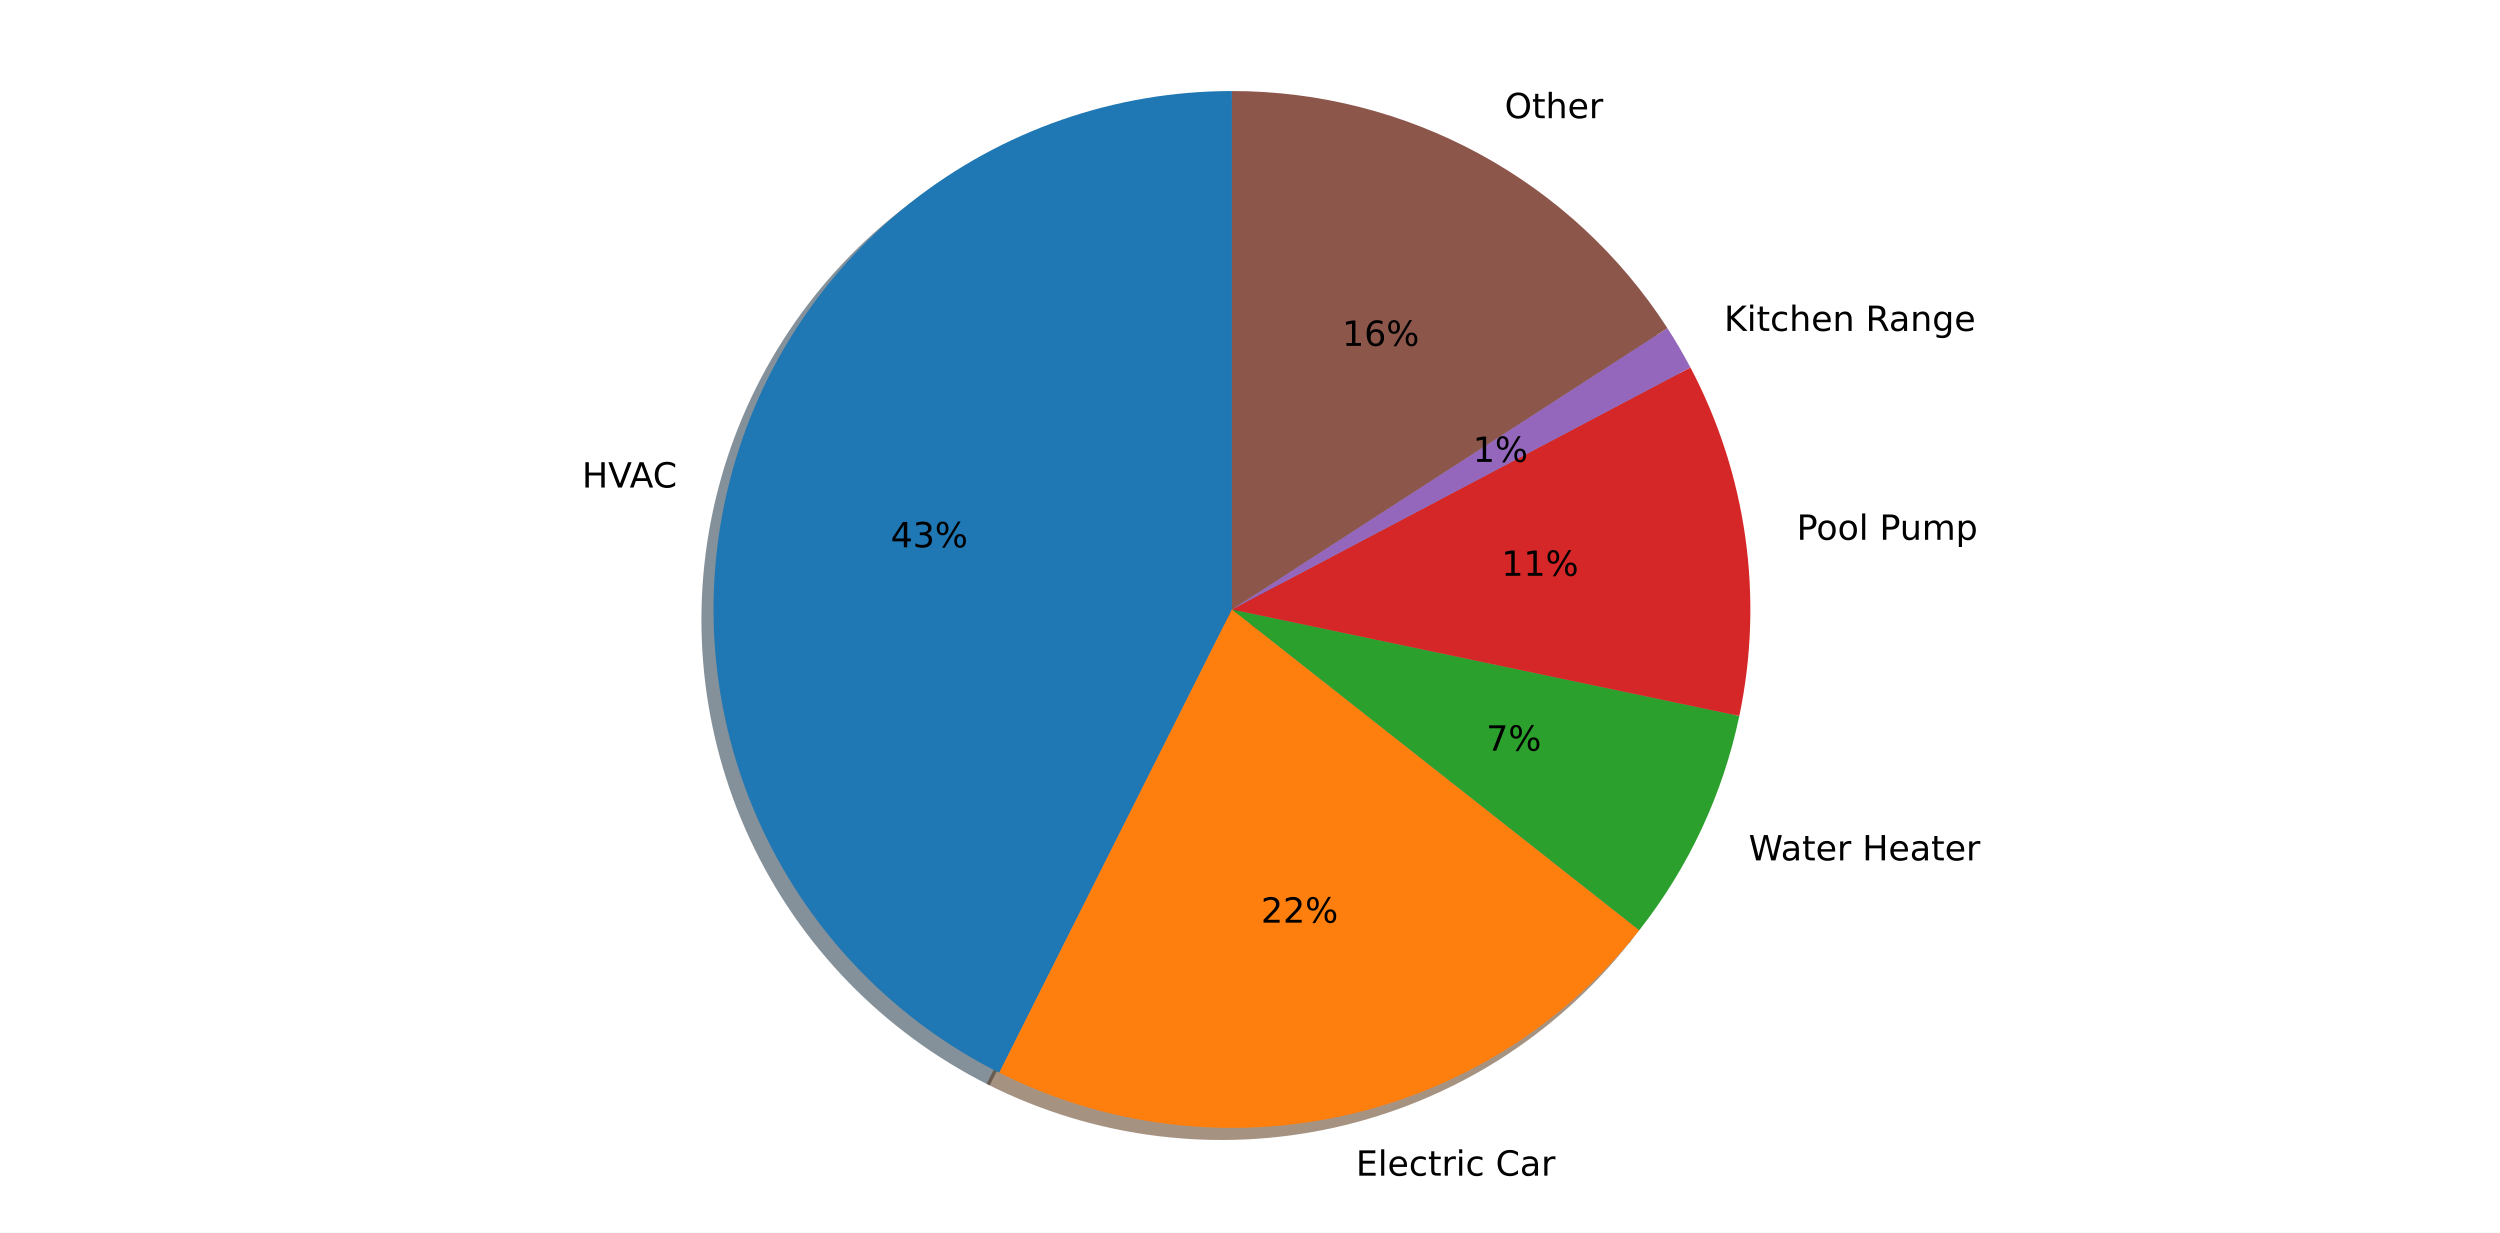
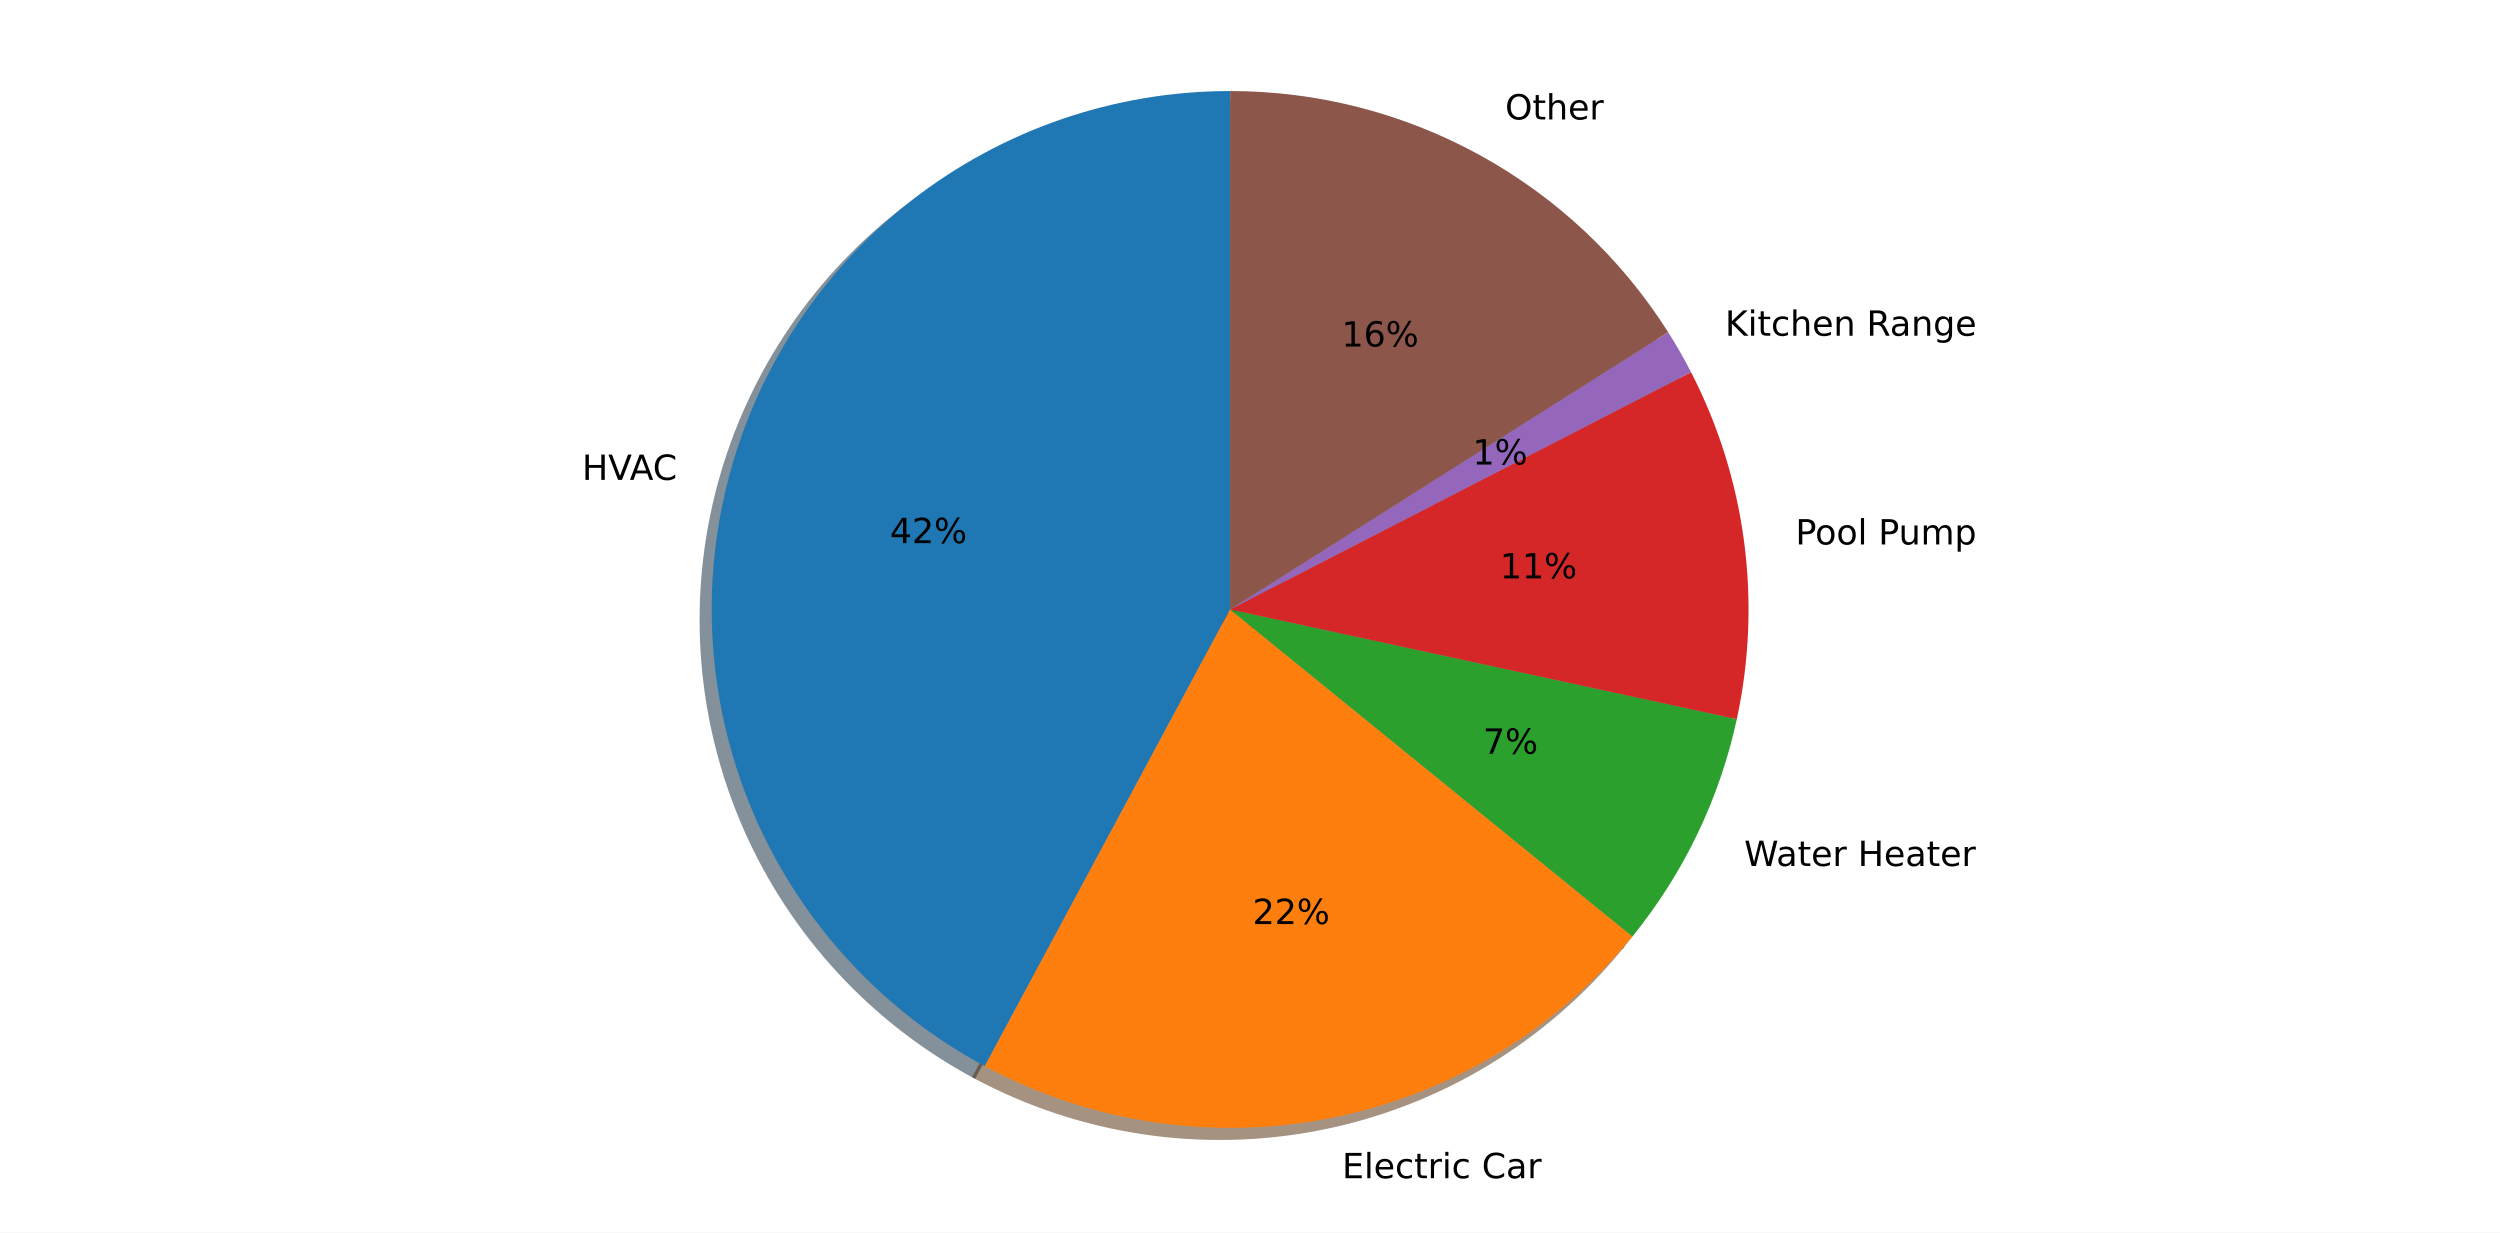
<svg xmlns="http://www.w3.org/2000/svg" xmlns:xlink="http://www.w3.org/1999/xlink" height="354.96pt" version="1.1" viewBox="0 0 720 354.96" width="720pt">
  <defs>
    <style type="text/css">*{stroke-linecap:butt;stroke-linejoin:round;}</style>
  </defs>
  <g id="figure_1">
    <g id="patch_1">
      <path d="M 0 354.96  L 720 354.96  L 720 0  L 0 0  z " style="fill:#ffffff;" />
    </g>
    <g id="axes_1">
      <g id="patch_2">
-         <path d="M 351.814 29.205  C 318.21 29.205 285.57 40.55 259.21 61.392  C 232.849 82.235 214.282 111.379 206.532 144.077  C 198.782 176.776 202.293 211.153 216.495 241.609  C 230.696 272.066 254.772 296.854 284.802 311.936  L 351.814 178.512  L 351.814 29.205  z " style="fill:#092436;opacity:0.5;stroke:#092436;stroke-linejoin:miter;" />
+         <path d="M 351.289 29.205  C 318.036 29.205 285.718 40.313 259.493 60.758  C 233.268 81.202 214.609 109.833 206.495 142.08  C 198.381 174.327 201.268 208.379 214.695 238.8  C 228.122 269.222 251.335 294.302 280.628 310.04  L 351.289 178.512  L 351.289 29.205  z " style="fill:#092436;opacity:0.5;stroke:#092436;stroke-linejoin:miter;" />
      </g>
      <g id="patch_3">
-         <path d="M 284.802 311.936  C 315.543 327.376 350.696 331.728 384.274 324.249  C 417.853 316.77 447.836 297.911 469.119 270.883  L 351.814 178.512  L 284.802 311.936  z " style="fill:#4c2604;opacity:0.5;stroke:#4c2604;stroke-linejoin:miter;" />
+         <path d="M 280.628 310.04  C 311.204 326.466 346.572 331.728 380.606 324.912  C 414.639 318.097 445.254 299.623 467.147 272.689  L 351.289 178.512  L 280.628 310.04  z " style="fill:#4c2604;opacity:0.5;stroke:#4c2604;stroke-linejoin:miter;" />
      </g>
      <g id="patch_4">
-         <path d="M 469.119 270.883  C 476.211 261.876 482.243 252.082 487.095 241.695  C 491.946 231.307 495.585 220.396 497.939 209.175  L 351.814 178.512  L 469.119 270.883  z " style="fill:#0d300d;opacity:0.5;stroke:#0d300d;stroke-linejoin:miter;" />
+         <path d="M 467.147 272.689  C 474.523 263.616 480.807 253.707 485.87 243.168  C 490.934 232.628 494.742 221.53 497.216 210.102  L 351.289 178.512  L 467.147 272.689  z " style="fill:#0d300d;opacity:0.5;stroke:#0d300d;stroke-linejoin:miter;" />
      </g>
      <g id="patch_5">
-         <path d="M 497.939 209.175  C 501.487 192.267 502.074 174.871 499.673 157.762  C 497.272 140.654 491.92 124.091 483.855 108.813  L 351.814 178.512  L 497.939 209.175  z " style="fill:#400c0c;opacity:0.5;stroke:#400c0c;stroke-linejoin:miter;" />
+         <path d="M 497.216 210.102  C 500.851 193.311 501.56 176.018 499.314 158.986  C 497.067 141.954 491.898 125.437 484.033 110.163  L 351.289 178.512  L 497.216 210.102  z " style="fill:#400c0c;opacity:0.5;stroke:#400c0c;stroke-linejoin:miter;" />
      </g>
      <g id="patch_6">
-         <path d="M 483.855 108.813  C 482.833 106.877 481.769 104.964 480.664 103.076  C 479.558 101.187 478.411 99.323 477.223 97.485  L 351.814 178.512  L 483.855 108.813  z " style="fill:#2c1f39;opacity:0.5;stroke:#2c1f39;stroke-linejoin:miter;" />
+         <path d="M 484.033 110.163  C 483.021 108.196 481.964 106.252 480.865 104.333  C 479.766 102.413 478.625 100.518 477.442 98.649  L 351.289 178.512  L 484.033 110.163  z " style="fill:#2c1f39;opacity:0.5;stroke:#2c1f39;stroke-linejoin:miter;" />
      </g>
      <g id="patch_7">
-         <path d="M 477.223 97.485  C 463.688 76.536 445.116 59.308 423.21 47.381  C 401.305 35.455 376.756 29.205 351.814 29.205  L 351.814 178.512  L 477.223 97.485  z " style="fill:#2a1a16;opacity:0.5;stroke:#2a1a16;stroke-linejoin:miter;" />
+         <path d="M 477.442 98.649  C 463.976 77.377 445.346 59.854 423.291 47.713  C 401.236 35.572 376.465 29.205 351.289 29.205  L 351.289 178.512  L 477.442 98.649  z " style="fill:#2a1a16;opacity:0.5;stroke:#2a1a16;stroke-linejoin:miter;" />
      </g>
      <g id="patch_8">
-         <path d="M 354.801 26.219  C 321.196 26.219 288.556 37.564 262.196 58.406  C 235.836 79.249 217.269 108.393 209.518 141.091  C 201.768 173.79 205.279 208.167 219.481 238.623  C 233.682 269.08 257.758 293.868 287.788 308.95  L 354.801 175.526  L 354.801 26.219  z " style="fill:#1f77b4;" />
+         <path d="M 354.275 26.219  C 321.023 26.219 288.704 37.327 262.479 57.771  C 236.254 78.216 217.595 106.846 209.481 139.094  C 201.367 171.341 204.254 205.393 217.681 235.814  C 231.109 266.235 254.321 291.316 283.614 307.053  L 354.275 175.526  L 354.275 26.219  z " style="fill:#1f77b4;" />
      </g>
      <g id="patch_9">
-         <path d="M 287.788 308.95  C 318.529 324.39 353.682 328.741 387.26 321.262  C 420.839 313.784 450.822 294.925 472.105 267.897  L 354.801 175.526  L 287.788 308.95  z " style="fill:#ff7f0e;" />
+         <path d="M 283.614 307.053  C 314.19 323.48 349.558 328.741 383.592 321.926  C 417.625 315.111 448.24 296.637 470.134 269.703  L 354.275 175.526  L 283.614 307.053  z " style="fill:#ff7f0e;" />
      </g>
      <g id="patch_10">
-         <path d="M 472.105 267.897  C 479.198 258.89 485.229 249.096 490.081 238.708  C 494.932 228.321 498.571 217.409 500.926 206.189  L 354.801 175.526  L 472.105 267.897  z " style="fill:#2ca02c;" />
+         <path d="M 470.134 269.703  C 477.509 260.63 483.793 250.721 488.857 240.182  C 493.92 229.642 497.728 218.544 500.202 207.116  L 354.275 175.526  L 470.134 269.703  z " style="fill:#2ca02c;" />
      </g>
      <g id="patch_11">
-         <path d="M 500.926 206.189  C 504.474 189.281 505.06 171.885 502.659 154.776  C 500.258 137.668 494.906 121.105 486.841 105.826  L 354.801 175.526  L 500.926 206.189  z " style="fill:#d62728;" />
+         <path d="M 500.202 207.116  C 503.837 190.325 504.547 173.032 502.3 156  C 500.053 138.968 494.884 122.451 487.019 107.177  L 354.275 175.526  L 500.202 207.116  z " style="fill:#d62728;" />
      </g>
      <g id="patch_12">
-         <path d="M 486.841 105.826  C 485.819 103.891 484.755 101.978 483.65 100.09  C 482.544 98.201 481.397 96.337 480.209 94.499  L 354.801 175.526  L 486.841 105.826  z " style="fill:#9467bd;" />
+         <path d="M 487.019 107.177  C 486.007 105.21 484.951 103.266 483.852 101.347  C 482.753 99.427 481.611 97.532 480.428 95.663  L 354.275 175.526  L 487.019 107.177  z " style="fill:#9467bd;" />
      </g>
      <g id="patch_13">
-         <path d="M 480.209 94.499  C 466.674 73.549 448.102 56.322 426.197 44.395  C 404.291 32.468 379.742 26.219 354.801 26.219  L 354.801 175.526  L 480.209 94.499  z " style="fill:#8c564b;" />
+         <path d="M 480.428 95.663  C 466.962 74.391 448.332 56.867 426.277 44.727  C 404.222 32.586 379.451 26.219 354.275 26.219  L 354.275 175.526  L 480.428 95.663  z " style="fill:#8c564b;" />
      </g>
      <g id="matplotlib.axis_1" />
      <g id="matplotlib.axis_2" />
      <g id="text_1">
-         <g transform="translate(167.6182 140.4072)scale(0.1 -0.1)">
+         <g transform="translate(167.6299 138.21)scale(0.1 -0.1)">
          <defs>
            <path d="M 628 4666  L 1259 4666  L 1259 2753  L 3553 2753  L 3553 4666  L 4184 4666  L 4184 0  L 3553 0  L 3553 2222  L 1259 2222  L 1259 0  L 628 0  L 628 4666  z " id="DejaVuSans-48" transform="scale(0.015625)" />
            <path d="M 1831 0  L 50 4666  L 709 4666  L 2188 738  L 3669 4666  L 4325 4666  L 2547 0  L 1831 0  z " id="DejaVuSans-56" transform="scale(0.015625)" />
            <path d="M 2188 4044  L 1331 1722  L 3047 1722  L 2188 4044  z M 1831 4666  L 2547 4666  L 4325 0  L 3669 0  L 3244 1197  L 1141 1197  L 716 0  L 50 0  L 1831 4666  z " id="DejaVuSans-41" transform="scale(0.015625)" />
            <path d="M 4122 4306  L 4122 3641  Q 3803 3938 3442 4084  Q 3081 4231 2675 4231  Q 1875 4231 1450 3742  Q 1025 3253 1025 2328  Q 1025 1406 1450 917  Q 1875 428 2675 428  Q 3081 428 3442 575  Q 3803 722 4122 1019  L 4122 359  Q 3791 134 3420 21  Q 3050 -91 2638 -91  Q 1578 -91 968 557  Q 359 1206 359 2328  Q 359 3453 968 4101  Q 1578 4750 2638 4750  Q 3056 4750 3426 4639  Q 3797 4528 4122 4306  z " id="DejaVuSans-43" transform="scale(0.015625)" />
          </defs>
          <use xlink:href="#DejaVuSans-48" />
          <use x="75.195" xlink:href="#DejaVuSans-56" />
          <use x="137.229" xlink:href="#DejaVuSans-41" />
          <use x="203.887" xlink:href="#DejaVuSans-43" />
        </g>
      </g>
      <g id="text_2">
-         <g transform="translate(256.5179 157.6246)scale(0.1 -0.1)">
+         <g transform="translate(256.2855 156.4259)scale(0.1 -0.1)">
          <defs>
            <path d="M 2419 4116  L 825 1625  L 2419 1625  L 2419 4116  z M 2253 4666  L 3047 4666  L 3047 1625  L 3713 1625  L 3713 1100  L 3047 1100  L 3047 0  L 2419 0  L 2419 1100  L 313 1100  L 313 1709  L 2253 4666  z " id="DejaVuSans-34" transform="scale(0.015625)" />
-             <path d="M 2597 2516  Q 3050 2419 3304 2112  Q 3559 1806 3559 1356  Q 3559 666 3084 287  Q 2609 -91 1734 -91  Q 1441 -91 1130 -33  Q 819 25 488 141  L 488 750  Q 750 597 1062 519  Q 1375 441 1716 441  Q 2309 441 2620 675  Q 2931 909 2931 1356  Q 2931 1769 2642 2001  Q 2353 2234 1838 2234  L 1294 2234  L 1294 2753  L 1863 2753  Q 2328 2753 2575 2939  Q 2822 3125 2822 3475  Q 2822 3834 2567 4026  Q 2313 4219 1838 4219  Q 1578 4219 1281 4162  Q 984 4106 628 3988  L 628 4550  Q 988 4650 1302 4700  Q 1616 4750 1894 4750  Q 2613 4750 3031 4423  Q 3450 4097 3450 3541  Q 3450 3153 3228 2886  Q 3006 2619 2597 2516  z " id="DejaVuSans-33" transform="scale(0.015625)" />
+             <path d="M 1228 531  L 3431 531  L 3431 0  L 469 0  L 469 531  Q 828 903 1448 1529  Q 2069 2156 2228 2338  Q 2531 2678 2651 2914  Q 2772 3150 2772 3378  Q 2772 3750 2511 3984  Q 2250 4219 1831 4219  Q 1534 4219 1204 4116  Q 875 4013 500 3803  L 500 4441  Q 881 4594 1212 4672  Q 1544 4750 1819 4750  Q 2544 4750 2975 4387  Q 3406 4025 3406 3419  Q 3406 3131 3298 2873  Q 3191 2616 2906 2266  Q 2828 2175 2409 1742  Q 1991 1309 1228 531  z " id="DejaVuSans-32" transform="scale(0.015625)" />
            <path d="M 4653 2053  Q 4381 2053 4226 1822  Q 4072 1591 4072 1178  Q 4072 772 4226 539  Q 4381 306 4653 306  Q 4919 306 5073 539  Q 5228 772 5228 1178  Q 5228 1588 5073 1820  Q 4919 2053 4653 2053  z M 4653 2450  Q 5147 2450 5437 2106  Q 5728 1763 5728 1178  Q 5728 594 5436 251  Q 5144 -91 4653 -91  Q 4153 -91 3862 251  Q 3572 594 3572 1178  Q 3572 1766 3864 2108  Q 4156 2450 4653 2450  z M 1428 4353  Q 1159 4353 1004 4120  Q 850 3888 850 3481  Q 850 3069 1003 2837  Q 1156 2606 1428 2606  Q 1700 2606 1854 2837  Q 2009 3069 2009 3481  Q 2009 3884 1853 4118  Q 1697 4353 1428 4353  z M 4250 4750  L 4750 4750  L 1831 -91  L 1331 -91  L 4250 4750  z M 1428 4750  Q 1922 4750 2215 4408  Q 2509 4066 2509 3481  Q 2509 2891 2217 2550  Q 1925 2209 1428 2209  Q 931 2209 642 2551  Q 353 2894 353 3481  Q 353 4063 643 4406  Q 934 4750 1428 4750  z " id="DejaVuSans-25" transform="scale(0.015625)" />
          </defs>
          <use xlink:href="#DejaVuSans-34" />
-           <use x="63.623" xlink:href="#DejaVuSans-33" />
+           <use x="63.623" xlink:href="#DejaVuSans-32" />
          <use x="127.246" xlink:href="#DejaVuSans-25" />
        </g>
      </g>
      <g id="text_3">
-         <g transform="translate(390.5065 338.5955)scale(0.1 -0.1)">
+         <g transform="translate(386.5234 339.3256)scale(0.1 -0.1)">
          <defs>
            <path d="M 628 4666  L 3578 4666  L 3578 4134  L 1259 4134  L 1259 2753  L 3481 2753  L 3481 2222  L 1259 2222  L 1259 531  L 3634 531  L 3634 0  L 628 0  L 628 4666  z " id="DejaVuSans-45" transform="scale(0.015625)" />
            <path d="M 603 4863  L 1178 4863  L 1178 0  L 603 0  L 603 4863  z " id="DejaVuSans-6c" transform="scale(0.015625)" />
            <path d="M 3597 1894  L 3597 1613  L 953 1613  Q 991 1019 1311 708  Q 1631 397 2203 397  Q 2534 397 2845 478  Q 3156 559 3463 722  L 3463 178  Q 3153 47 2828 -22  Q 2503 -91 2169 -91  Q 1331 -91 842 396  Q 353 884 353 1716  Q 353 2575 817 3079  Q 1281 3584 2069 3584  Q 2775 3584 3186 3129  Q 3597 2675 3597 1894  z M 3022 2063  Q 3016 2534 2758 2815  Q 2500 3097 2075 3097  Q 1594 3097 1305 2825  Q 1016 2553 972 2059  L 3022 2063  z " id="DejaVuSans-65" transform="scale(0.015625)" />
            <path d="M 3122 3366  L 3122 2828  Q 2878 2963 2633 3030  Q 2388 3097 2138 3097  Q 1578 3097 1268 2742  Q 959 2388 959 1747  Q 959 1106 1268 751  Q 1578 397 2138 397  Q 2388 397 2633 464  Q 2878 531 3122 666  L 3122 134  Q 2881 22 2623 -34  Q 2366 -91 2075 -91  Q 1284 -91 818 406  Q 353 903 353 1747  Q 353 2603 823 3093  Q 1294 3584 2113 3584  Q 2378 3584 2631 3529  Q 2884 3475 3122 3366  z " id="DejaVuSans-63" transform="scale(0.015625)" />
            <path d="M 1172 4494  L 1172 3500  L 2356 3500  L 2356 3053  L 1172 3053  L 1172 1153  Q 1172 725 1289 603  Q 1406 481 1766 481  L 2356 481  L 2356 0  L 1766 0  Q 1100 0 847 248  Q 594 497 594 1153  L 594 3053  L 172 3053  L 172 3500  L 594 3500  L 594 4494  L 1172 4494  z " id="DejaVuSans-74" transform="scale(0.015625)" />
            <path d="M 2631 2963  Q 2534 3019 2420 3045  Q 2306 3072 2169 3072  Q 1681 3072 1420 2755  Q 1159 2438 1159 1844  L 1159 0  L 581 0  L 581 3500  L 1159 3500  L 1159 2956  Q 1341 3275 1631 3429  Q 1922 3584 2338 3584  Q 2397 3584 2469 3576  Q 2541 3569 2628 3553  L 2631 2963  z " id="DejaVuSans-72" transform="scale(0.015625)" />
            <path d="M 603 3500  L 1178 3500  L 1178 0  L 603 0  L 603 3500  z M 603 4863  L 1178 4863  L 1178 4134  L 603 4134  L 603 4863  z " id="DejaVuSans-69" transform="scale(0.015625)" />
            <path id="DejaVuSans-20" transform="scale(0.015625)" />
            <path d="M 2194 1759  Q 1497 1759 1228 1600  Q 959 1441 959 1056  Q 959 750 1161 570  Q 1363 391 1709 391  Q 2188 391 2477 730  Q 2766 1069 2766 1631  L 2766 1759  L 2194 1759  z M 3341 1997  L 3341 0  L 2766 0  L 2766 531  Q 2569 213 2275 61  Q 1981 -91 1556 -91  Q 1019 -91 701 211  Q 384 513 384 1019  Q 384 1609 779 1909  Q 1175 2209 1959 2209  L 2766 2209  L 2766 2266  Q 2766 2663 2505 2880  Q 2244 3097 1772 3097  Q 1472 3097 1187 3025  Q 903 2953 641 2809  L 641 3341  Q 956 3463 1253 3523  Q 1550 3584 1831 3584  Q 2591 3584 2966 3190  Q 3341 2797 3341 1997  z " id="DejaVuSans-61" transform="scale(0.015625)" />
          </defs>
          <use xlink:href="#DejaVuSans-45" />
          <use x="63.184" xlink:href="#DejaVuSans-6c" />
          <use x="90.967" xlink:href="#DejaVuSans-65" />
          <use x="152.49" xlink:href="#DejaVuSans-63" />
          <use x="207.471" xlink:href="#DejaVuSans-74" />
          <use x="246.68" xlink:href="#DejaVuSans-72" />
          <use x="287.793" xlink:href="#DejaVuSans-69" />
          <use x="315.576" xlink:href="#DejaVuSans-63" />
          <use x="370.557" xlink:href="#DejaVuSans-20" />
          <use x="402.344" xlink:href="#DejaVuSans-43" />
          <use x="472.168" xlink:href="#DejaVuSans-61" />
          <use x="533.447" xlink:href="#DejaVuSans-72" />
        </g>
      </g>
      <g id="text_4">
-         <g transform="translate(363.1633 265.7273)scale(0.1 -0.1)">
-           <defs>
-             <path d="M 1228 531  L 3431 531  L 3431 0  L 469 0  L 469 531  Q 828 903 1448 1529  Q 2069 2156 2228 2338  Q 2531 2678 2651 2914  Q 2772 3150 2772 3378  Q 2772 3750 2511 3984  Q 2250 4219 1831 4219  Q 1534 4219 1204 4116  Q 875 4013 500 3803  L 500 4441  Q 881 4594 1212 4672  Q 1544 4750 1819 4750  Q 2544 4750 2975 4387  Q 3406 4025 3406 3419  Q 3406 3131 3298 2873  Q 3191 2616 2906 2266  Q 2828 2175 2409 1742  Q 1991 1309 1228 531  z " id="DejaVuSans-32" transform="scale(0.015625)" />
-           </defs>
+         <g transform="translate(360.7518 266.1253)scale(0.1 -0.1)">
          <use xlink:href="#DejaVuSans-32" />
          <use x="63.623" xlink:href="#DejaVuSans-32" />
          <use x="127.246" xlink:href="#DejaVuSans-25" />
        </g>
      </g>
      <g id="text_5">
-         <g transform="translate(503.6088 247.7861)scale(0.1 -0.1)">
+         <g transform="translate(502.3148 249.4066)scale(0.1 -0.1)">
          <defs>
            <path d="M 213 4666  L 850 4666  L 1831 722  L 2809 4666  L 3519 4666  L 4500 722  L 5478 4666  L 6119 4666  L 4947 0  L 4153 0  L 3169 4050  L 2175 0  L 1381 0  L 213 4666  z " id="DejaVuSans-57" transform="scale(0.015625)" />
          </defs>
          <use xlink:href="#DejaVuSans-57" />
          <use x="92.502" xlink:href="#DejaVuSans-61" />
          <use x="153.781" xlink:href="#DejaVuSans-74" />
          <use x="192.99" xlink:href="#DejaVuSans-65" />
          <use x="254.514" xlink:href="#DejaVuSans-72" />
          <use x="295.627" xlink:href="#DejaVuSans-20" />
          <use x="327.414" xlink:href="#DejaVuSans-48" />
          <use x="402.609" xlink:href="#DejaVuSans-65" />
          <use x="464.133" xlink:href="#DejaVuSans-61" />
          <use x="525.412" xlink:href="#DejaVuSans-74" />
          <use x="564.621" xlink:href="#DejaVuSans-65" />
          <use x="626.145" xlink:href="#DejaVuSans-72" />
        </g>
      </g>
      <g id="text_6">
-         <g transform="translate(428.0367 216.1949)scale(0.1 -0.1)">
+         <g transform="translate(427.092 217.0786)scale(0.1 -0.1)">
          <defs>
            <path d="M 525 4666  L 3525 4666  L 3525 4397  L 1831 0  L 1172 0  L 2766 4134  L 525 4134  L 525 4666  z " id="DejaVuSans-37" transform="scale(0.015625)" />
          </defs>
          <use xlink:href="#DejaVuSans-37" />
          <use x="63.623" xlink:href="#DejaVuSans-25" />
        </g>
      </g>
      <g id="text_7">
-         <g transform="translate(517.4451 155.4606)scale(0.1 -0.1)">
+         <g transform="translate(517.1024 156.807)scale(0.1 -0.1)">
          <defs>
            <path d="M 1259 4147  L 1259 2394  L 2053 2394  Q 2494 2394 2734 2622  Q 2975 2850 2975 3272  Q 2975 3691 2734 3919  Q 2494 4147 2053 4147  L 1259 4147  z M 628 4666  L 2053 4666  Q 2838 4666 3239 4311  Q 3641 3956 3641 3272  Q 3641 2581 3239 2228  Q 2838 1875 2053 1875  L 1259 1875  L 1259 0  L 628 0  L 628 4666  z " id="DejaVuSans-50" transform="scale(0.015625)" />
            <path d="M 1959 3097  Q 1497 3097 1228 2736  Q 959 2375 959 1747  Q 959 1119 1226 758  Q 1494 397 1959 397  Q 2419 397 2687 759  Q 2956 1122 2956 1747  Q 2956 2369 2687 2733  Q 2419 3097 1959 3097  z M 1959 3584  Q 2709 3584 3137 3096  Q 3566 2609 3566 1747  Q 3566 888 3137 398  Q 2709 -91 1959 -91  Q 1206 -91 779 398  Q 353 888 353 1747  Q 353 2609 779 3096  Q 1206 3584 1959 3584  z " id="DejaVuSans-6f" transform="scale(0.015625)" />
            <path d="M 544 1381  L 544 3500  L 1119 3500  L 1119 1403  Q 1119 906 1312 657  Q 1506 409 1894 409  Q 2359 409 2629 706  Q 2900 1003 2900 1516  L 2900 3500  L 3475 3500  L 3475 0  L 2900 0  L 2900 538  Q 2691 219 2414 64  Q 2138 -91 1772 -91  Q 1169 -91 856 284  Q 544 659 544 1381  z M 1991 3584  L 1991 3584  z " id="DejaVuSans-75" transform="scale(0.015625)" />
            <path d="M 3328 2828  Q 3544 3216 3844 3400  Q 4144 3584 4550 3584  Q 5097 3584 5394 3201  Q 5691 2819 5691 2113  L 5691 0  L 5113 0  L 5113 2094  Q 5113 2597 4934 2840  Q 4756 3084 4391 3084  Q 3944 3084 3684 2787  Q 3425 2491 3425 1978  L 3425 0  L 2847 0  L 2847 2094  Q 2847 2600 2669 2842  Q 2491 3084 2119 3084  Q 1678 3084 1418 2786  Q 1159 2488 1159 1978  L 1159 0  L 581 0  L 581 3500  L 1159 3500  L 1159 2956  Q 1356 3278 1631 3431  Q 1906 3584 2284 3584  Q 2666 3584 2933 3390  Q 3200 3197 3328 2828  z " id="DejaVuSans-6d" transform="scale(0.015625)" />
            <path d="M 1159 525  L 1159 -1331  L 581 -1331  L 581 3500  L 1159 3500  L 1159 2969  Q 1341 3281 1617 3432  Q 1894 3584 2278 3584  Q 2916 3584 3314 3078  Q 3713 2572 3713 1747  Q 3713 922 3314 415  Q 2916 -91 2278 -91  Q 1894 -91 1617 61  Q 1341 213 1159 525  z M 3116 1747  Q 3116 2381 2855 2742  Q 2594 3103 2138 3103  Q 1681 3103 1420 2742  Q 1159 2381 1159 1747  Q 1159 1113 1420 752  Q 1681 391 2138 391  Q 2594 391 2855 752  Q 3116 1113 3116 1747  z " id="DejaVuSans-70" transform="scale(0.015625)" />
          </defs>
          <use xlink:href="#DejaVuSans-50" />
          <use x="56.678" xlink:href="#DejaVuSans-6f" />
          <use x="117.859" xlink:href="#DejaVuSans-6f" />
          <use x="179.041" xlink:href="#DejaVuSans-6c" />
          <use x="206.824" xlink:href="#DejaVuSans-20" />
          <use x="238.611" xlink:href="#DejaVuSans-50" />
          <use x="297.164" xlink:href="#DejaVuSans-75" />
          <use x="360.543" xlink:href="#DejaVuSans-6d" />
          <use x="457.955" xlink:href="#DejaVuSans-70" />
        </g>
      </g>
      <g id="text_8">
-         <g transform="translate(432.4025 165.8356)scale(0.1 -0.1)">
+         <g transform="translate(431.9767 166.5697)scale(0.1 -0.1)">
          <defs>
            <path d="M 794 531  L 1825 531  L 1825 4091  L 703 3866  L 703 4441  L 1819 4666  L 2450 4666  L 2450 531  L 3481 531  L 3481 0  L 794 0  L 794 531  z " id="DejaVuSans-31" transform="scale(0.015625)" />
          </defs>
          <use xlink:href="#DejaVuSans-31" />
          <use x="63.623" xlink:href="#DejaVuSans-31" />
          <use x="127.246" xlink:href="#DejaVuSans-25" />
        </g>
      </g>
      <g id="text_9">
-         <g transform="translate(496.5346 95.3055)scale(0.1 -0.1)">
+         <g transform="translate(496.8092 96.68799)scale(0.1 -0.1)">
          <defs>
            <path d="M 628 4666  L 1259 4666  L 1259 2694  L 3353 4666  L 4166 4666  L 1850 2491  L 4331 0  L 3500 0  L 1259 2247  L 1259 0  L 628 0  L 628 4666  z " id="DejaVuSans-4b" transform="scale(0.015625)" />
            <path d="M 3513 2113  L 3513 0  L 2938 0  L 2938 2094  Q 2938 2591 2744 2837  Q 2550 3084 2163 3084  Q 1697 3084 1428 2787  Q 1159 2491 1159 1978  L 1159 0  L 581 0  L 581 4863  L 1159 4863  L 1159 2956  Q 1366 3272 1645 3428  Q 1925 3584 2291 3584  Q 2894 3584 3203 3211  Q 3513 2838 3513 2113  z " id="DejaVuSans-68" transform="scale(0.015625)" />
            <path d="M 3513 2113  L 3513 0  L 2938 0  L 2938 2094  Q 2938 2591 2744 2837  Q 2550 3084 2163 3084  Q 1697 3084 1428 2787  Q 1159 2491 1159 1978  L 1159 0  L 581 0  L 581 3500  L 1159 3500  L 1159 2956  Q 1366 3272 1645 3428  Q 1925 3584 2291 3584  Q 2894 3584 3203 3211  Q 3513 2838 3513 2113  z " id="DejaVuSans-6e" transform="scale(0.015625)" />
            <path d="M 2841 2188  Q 3044 2119 3236 1894  Q 3428 1669 3622 1275  L 4263 0  L 3584 0  L 2988 1197  Q 2756 1666 2539 1819  Q 2322 1972 1947 1972  L 1259 1972  L 1259 0  L 628 0  L 628 4666  L 2053 4666  Q 2853 4666 3247 4331  Q 3641 3997 3641 3322  Q 3641 2881 3436 2590  Q 3231 2300 2841 2188  z M 1259 4147  L 1259 2491  L 2053 2491  Q 2509 2491 2742 2702  Q 2975 2913 2975 3322  Q 2975 3731 2742 3939  Q 2509 4147 2053 4147  L 1259 4147  z " id="DejaVuSans-52" transform="scale(0.015625)" />
            <path d="M 2906 1791  Q 2906 2416 2648 2759  Q 2391 3103 1925 3103  Q 1463 3103 1205 2759  Q 947 2416 947 1791  Q 947 1169 1205 825  Q 1463 481 1925 481  Q 2391 481 2648 825  Q 2906 1169 2906 1791  z M 3481 434  Q 3481 -459 3084 -895  Q 2688 -1331 1869 -1331  Q 1566 -1331 1297 -1286  Q 1028 -1241 775 -1147  L 775 -588  Q 1028 -725 1275 -790  Q 1522 -856 1778 -856  Q 2344 -856 2625 -561  Q 2906 -266 2906 331  L 2906 616  Q 2728 306 2450 153  Q 2172 0 1784 0  Q 1141 0 747 490  Q 353 981 353 1791  Q 353 2603 747 3093  Q 1141 3584 1784 3584  Q 2172 3584 2450 3431  Q 2728 3278 2906 2969  L 2906 3500  L 3481 3500  L 3481 434  z " id="DejaVuSans-67" transform="scale(0.015625)" />
          </defs>
          <use xlink:href="#DejaVuSans-4b" />
          <use x="65.576" xlink:href="#DejaVuSans-69" />
          <use x="93.359" xlink:href="#DejaVuSans-74" />
          <use x="132.568" xlink:href="#DejaVuSans-63" />
          <use x="187.549" xlink:href="#DejaVuSans-68" />
          <use x="250.928" xlink:href="#DejaVuSans-65" />
          <use x="312.451" xlink:href="#DejaVuSans-6e" />
          <use x="375.83" xlink:href="#DejaVuSans-20" />
          <use x="407.617" xlink:href="#DejaVuSans-52" />
          <use x="474.85" xlink:href="#DejaVuSans-61" />
          <use x="536.129" xlink:href="#DejaVuSans-6e" />
          <use x="599.508" xlink:href="#DejaVuSans-67" />
          <use x="662.984" xlink:href="#DejaVuSans-65" />
        </g>
      </g>
      <g id="text_10">
-         <g transform="translate(424.178 133.0237)scale(0.1 -0.1)">
+         <g transform="translate(424.089 133.7775)scale(0.1 -0.1)">
          <use xlink:href="#DejaVuSans-31" />
          <use x="63.623" xlink:href="#DejaVuSans-25" />
        </g>
      </g>
      <g id="text_11">
-         <g transform="translate(433.3362 34.04139)scale(0.1 -0.1)">
+         <g transform="translate(433.477 34.4063)scale(0.1 -0.1)">
          <defs>
            <path d="M 2522 4238  Q 1834 4238 1429 3725  Q 1025 3213 1025 2328  Q 1025 1447 1429 934  Q 1834 422 2522 422  Q 3209 422 3611 934  Q 4013 1447 4013 2328  Q 4013 3213 3611 3725  Q 3209 4238 2522 4238  z M 2522 4750  Q 3503 4750 4090 4092  Q 4678 3434 4678 2328  Q 4678 1225 4090 567  Q 3503 -91 2522 -91  Q 1538 -91 948 565  Q 359 1222 359 2328  Q 359 3434 948 4092  Q 1538 4750 2522 4750  z " id="DejaVuSans-4f" transform="scale(0.015625)" />
          </defs>
          <use xlink:href="#DejaVuSans-4f" />
          <use x="78.711" xlink:href="#DejaVuSans-74" />
          <use x="117.92" xlink:href="#DejaVuSans-68" />
          <use x="181.299" xlink:href="#DejaVuSans-65" />
          <use x="242.822" xlink:href="#DejaVuSans-72" />
        </g>
      </g>
      <g id="text_12">
-         <g transform="translate(386.5249 99.60689)scale(0.1 -0.1)">
+         <g transform="translate(386.3629 99.8057)scale(0.1 -0.1)">
          <defs>
            <path d="M 2113 2584  Q 1688 2584 1439 2293  Q 1191 2003 1191 1497  Q 1191 994 1439 701  Q 1688 409 2113 409  Q 2538 409 2786 701  Q 3034 994 3034 1497  Q 3034 2003 2786 2293  Q 2538 2584 2113 2584  z M 3366 4563  L 3366 3988  Q 3128 4100 2886 4159  Q 2644 4219 2406 4219  Q 1781 4219 1451 3797  Q 1122 3375 1075 2522  Q 1259 2794 1537 2939  Q 1816 3084 2150 3084  Q 2853 3084 3261 2657  Q 3669 2231 3669 1497  Q 3669 778 3244 343  Q 2819 -91 2113 -91  Q 1303 -91 875 529  Q 447 1150 447 2328  Q 447 3434 972 4092  Q 1497 4750 2381 4750  Q 2619 4750 2861 4703  Q 3103 4656 3366 4563  z " id="DejaVuSans-36" transform="scale(0.015625)" />
          </defs>
          <use xlink:href="#DejaVuSans-31" />
          <use x="63.623" xlink:href="#DejaVuSans-36" />
          <use x="127.246" xlink:href="#DejaVuSans-25" />
        </g>
      </g>
    </g>
  </g>
</svg>
